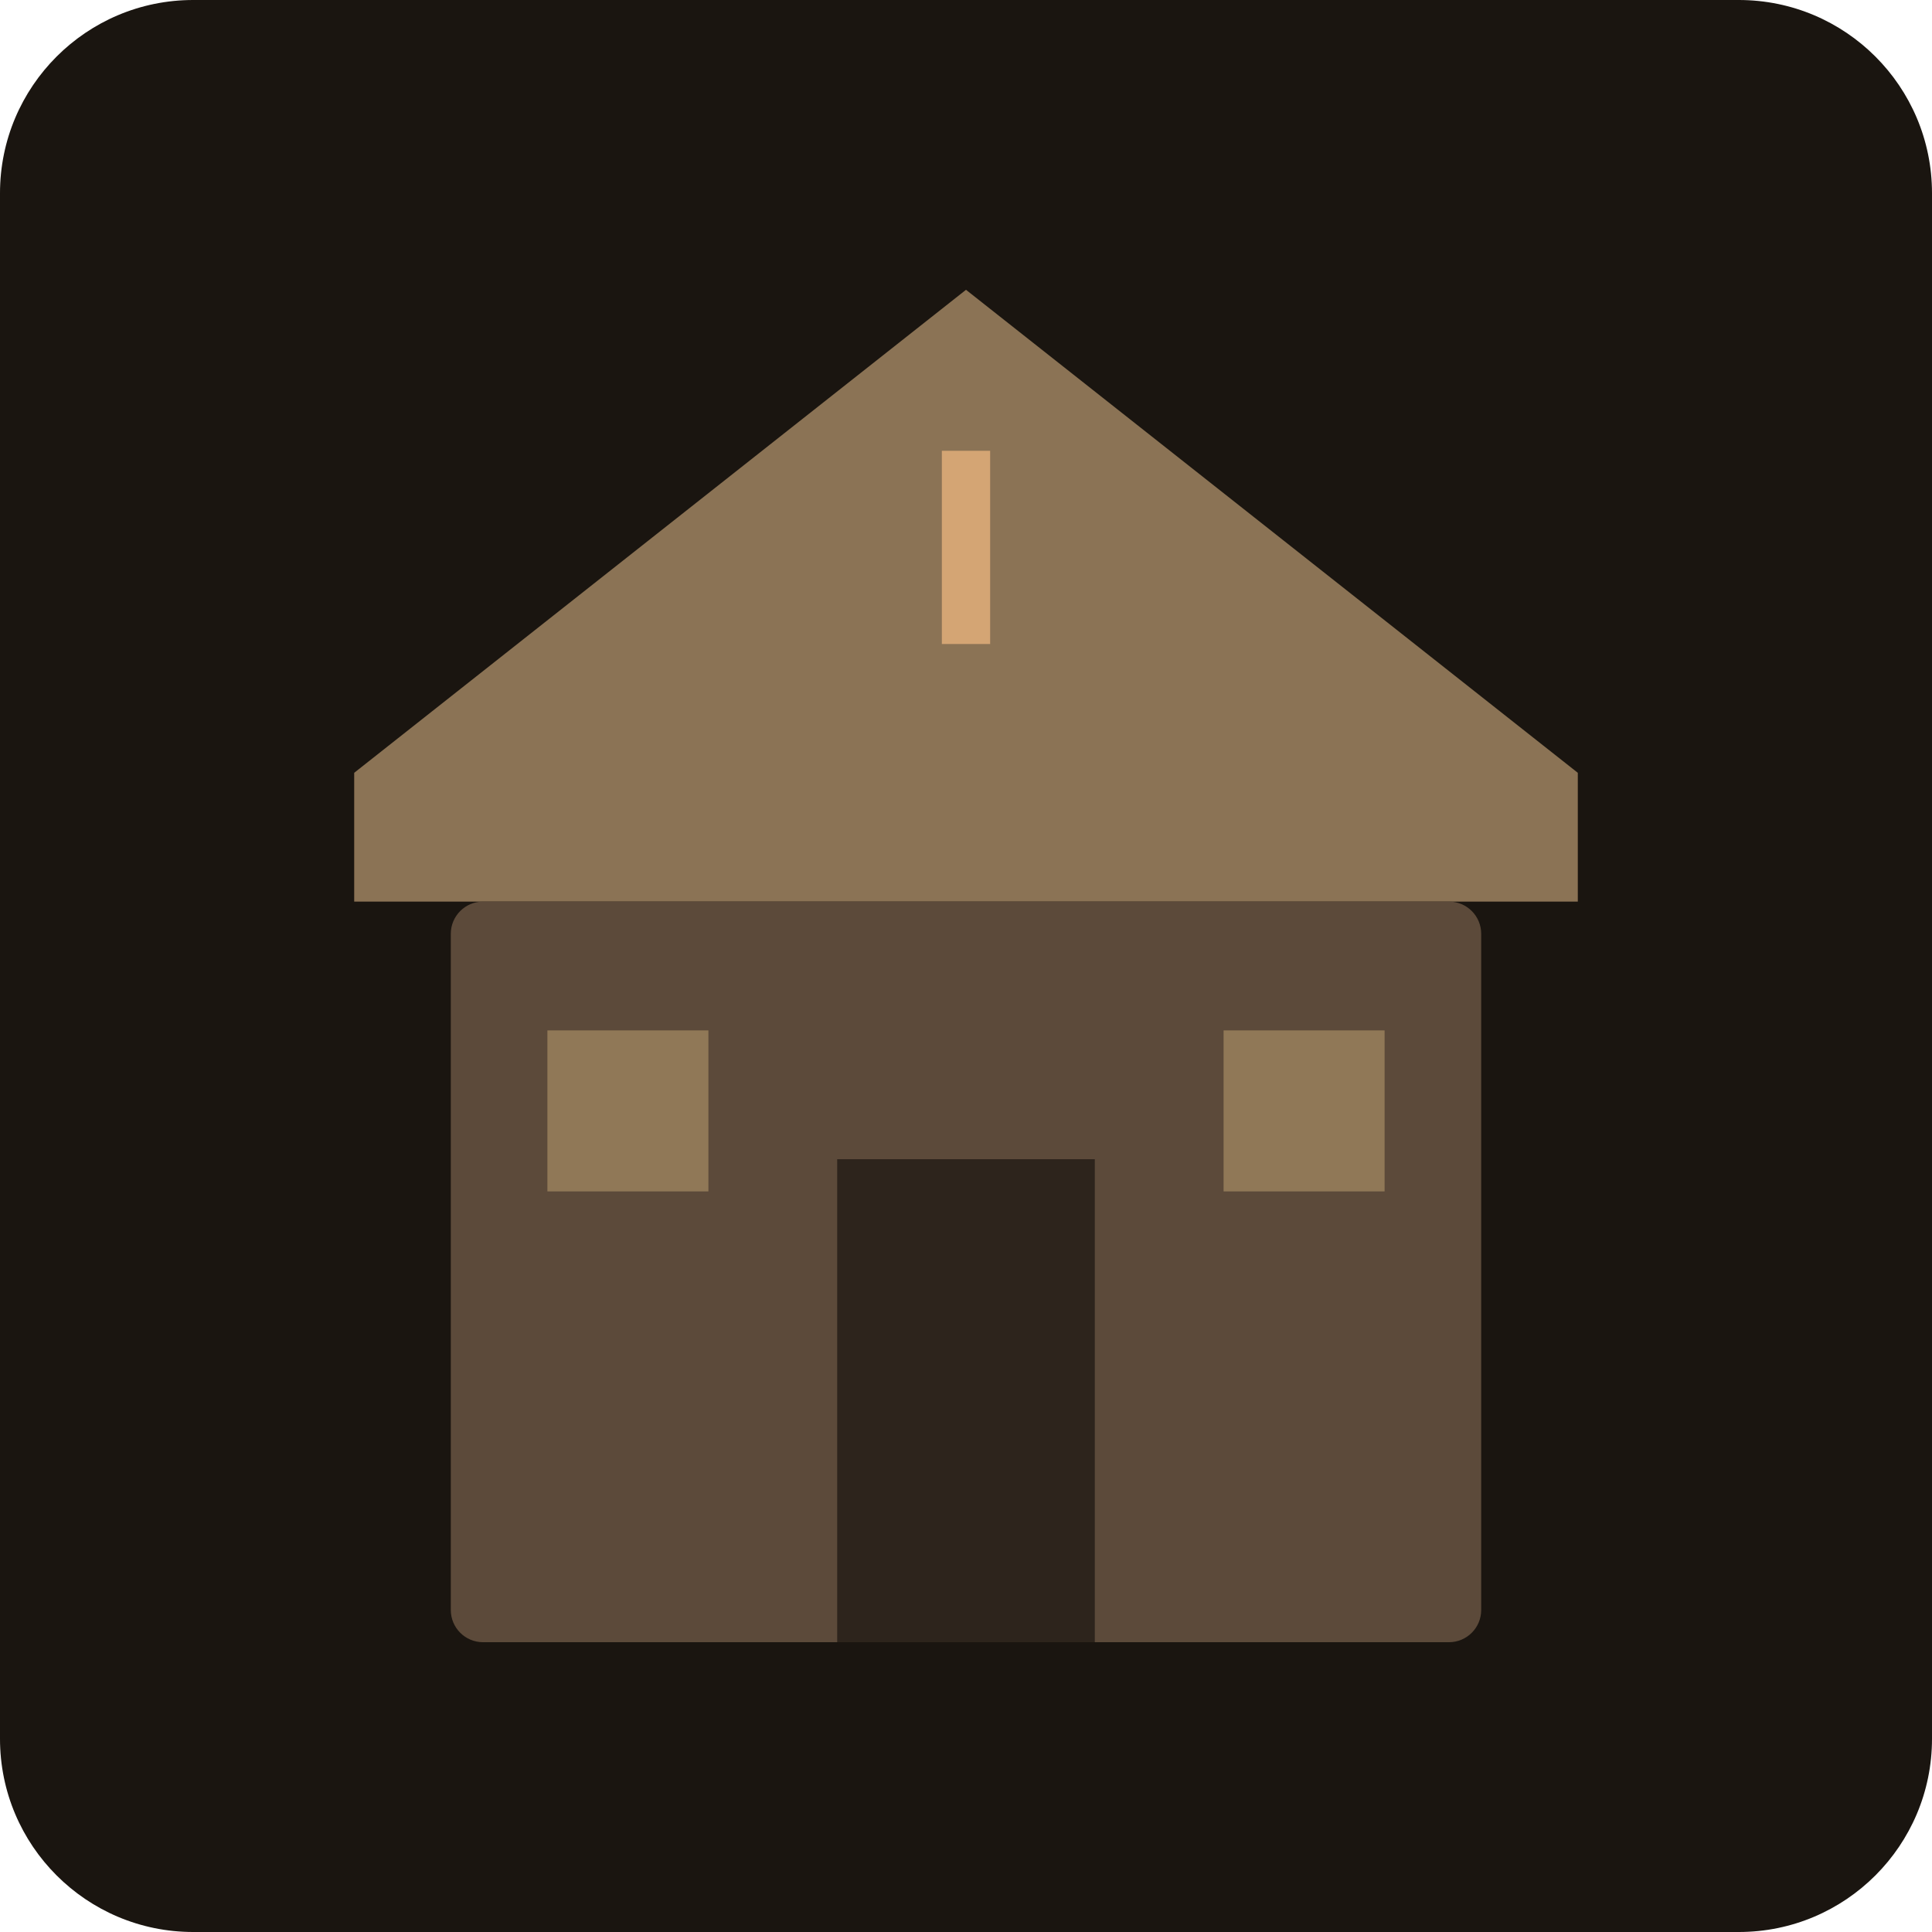
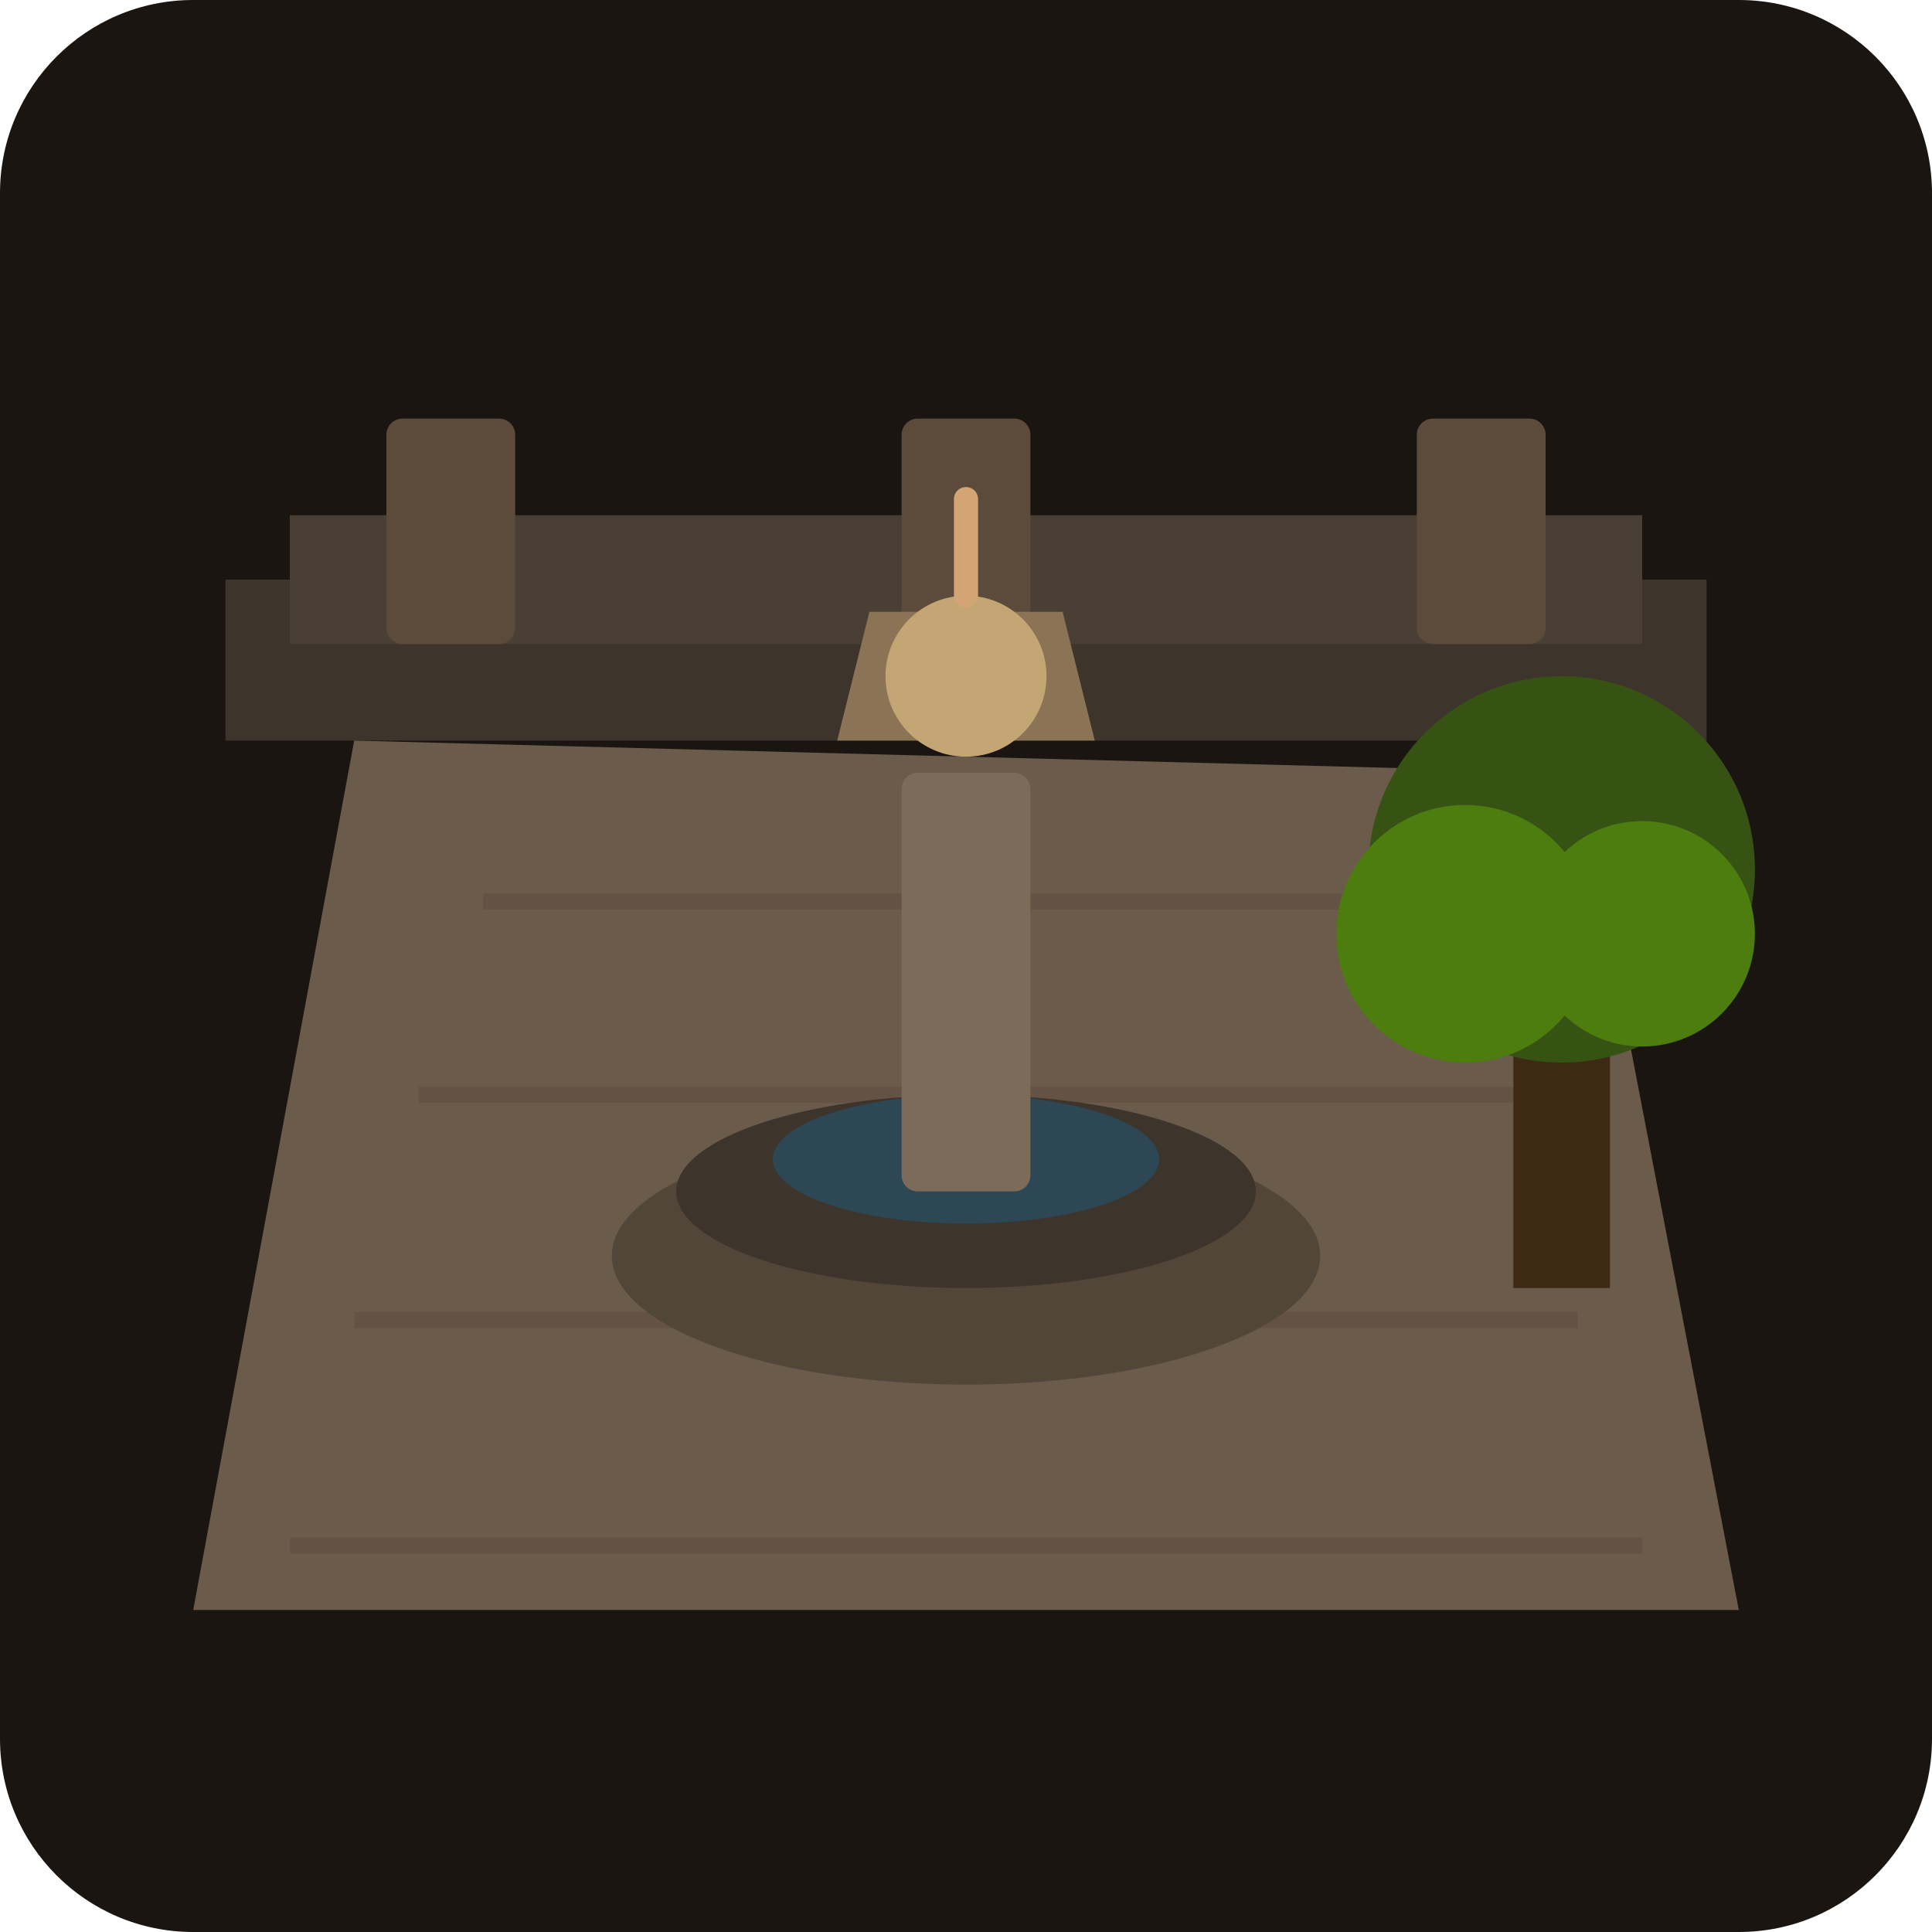
<svg xmlns="http://www.w3.org/2000/svg" viewBox="0 0 120 120" fill="none">
  <rect width="120" height="120" rx="12" fill="#1a1510" />
-   <path fill="#8b7355" d="M60 18L22 48v8h76V48L60 18z" />
-   <rect x="28" y="56" width="64" height="46" rx="2" fill="#5c4a3a" />
-   <rect x="52" y="72" width="16" height="30" fill="#2d241c" />
-   <rect x="34" y="64" width="10" height="10" fill="#c4a574" opacity=".5" />
-   <rect x="76" y="64" width="10" height="10" fill="#c4a574" opacity=".5" />
-   <path stroke="#d4a574" stroke-width="3" d="M60 28v12" />
+   <path fill="#3d342c" d="M14 36h92v10H14z" />
+   <path fill="#4a3f35" d="M18 32h84v8H18z" />
+   <rect x="24" y="26" width="8" height="14" rx="1" fill="#5c4a3a" />
+   <rect x="56" y="26" width="8" height="14" rx="1" fill="#5c4a3a" />
+   <rect x="88" y="26" width="8" height="14" rx="1" fill="#5c4a3a" />
+   <path fill="#6b5b4a" d="M22 46l76 2 10 52H12L22 46z" />
+   <path stroke="#5a4a3c" stroke-width="1" opacity=".45" d="M30 56h60M26 68h68M22 82h76M18 96h84" />
+   <ellipse cx="60" cy="78" rx="22" ry="8" fill="#524638" />
+   <ellipse cx="60" cy="74" rx="18" ry="6" fill="#3d342c" />
+   <ellipse cx="60" cy="72" rx="12" ry="4" fill="#2a4a5c" opacity=".85" />
+   <rect x="56" y="48" width="8" height="26" rx="1" fill="#7d6b5a" />
+   <path fill="#8b7355" d="M52 46h16l-2-8H54l-2 8z" />
+   <circle cx="60" cy="42" r="5" fill="#c4a574" />
+   <path stroke="#d4a574" stroke-width="1.5" stroke-linecap="round" d="M60 37v-6" />
+   <path fill="#3d2914" d="M94 62v18h6V62h-6z" />
+   <circle cx="97" cy="54" r="12" fill="#365314" />
+   <circle cx="91" cy="58" r="8" fill="#4d7c0f" />
+   <circle cx="102" cy="58" r="7" fill="#4d7c0f" />
</svg>
